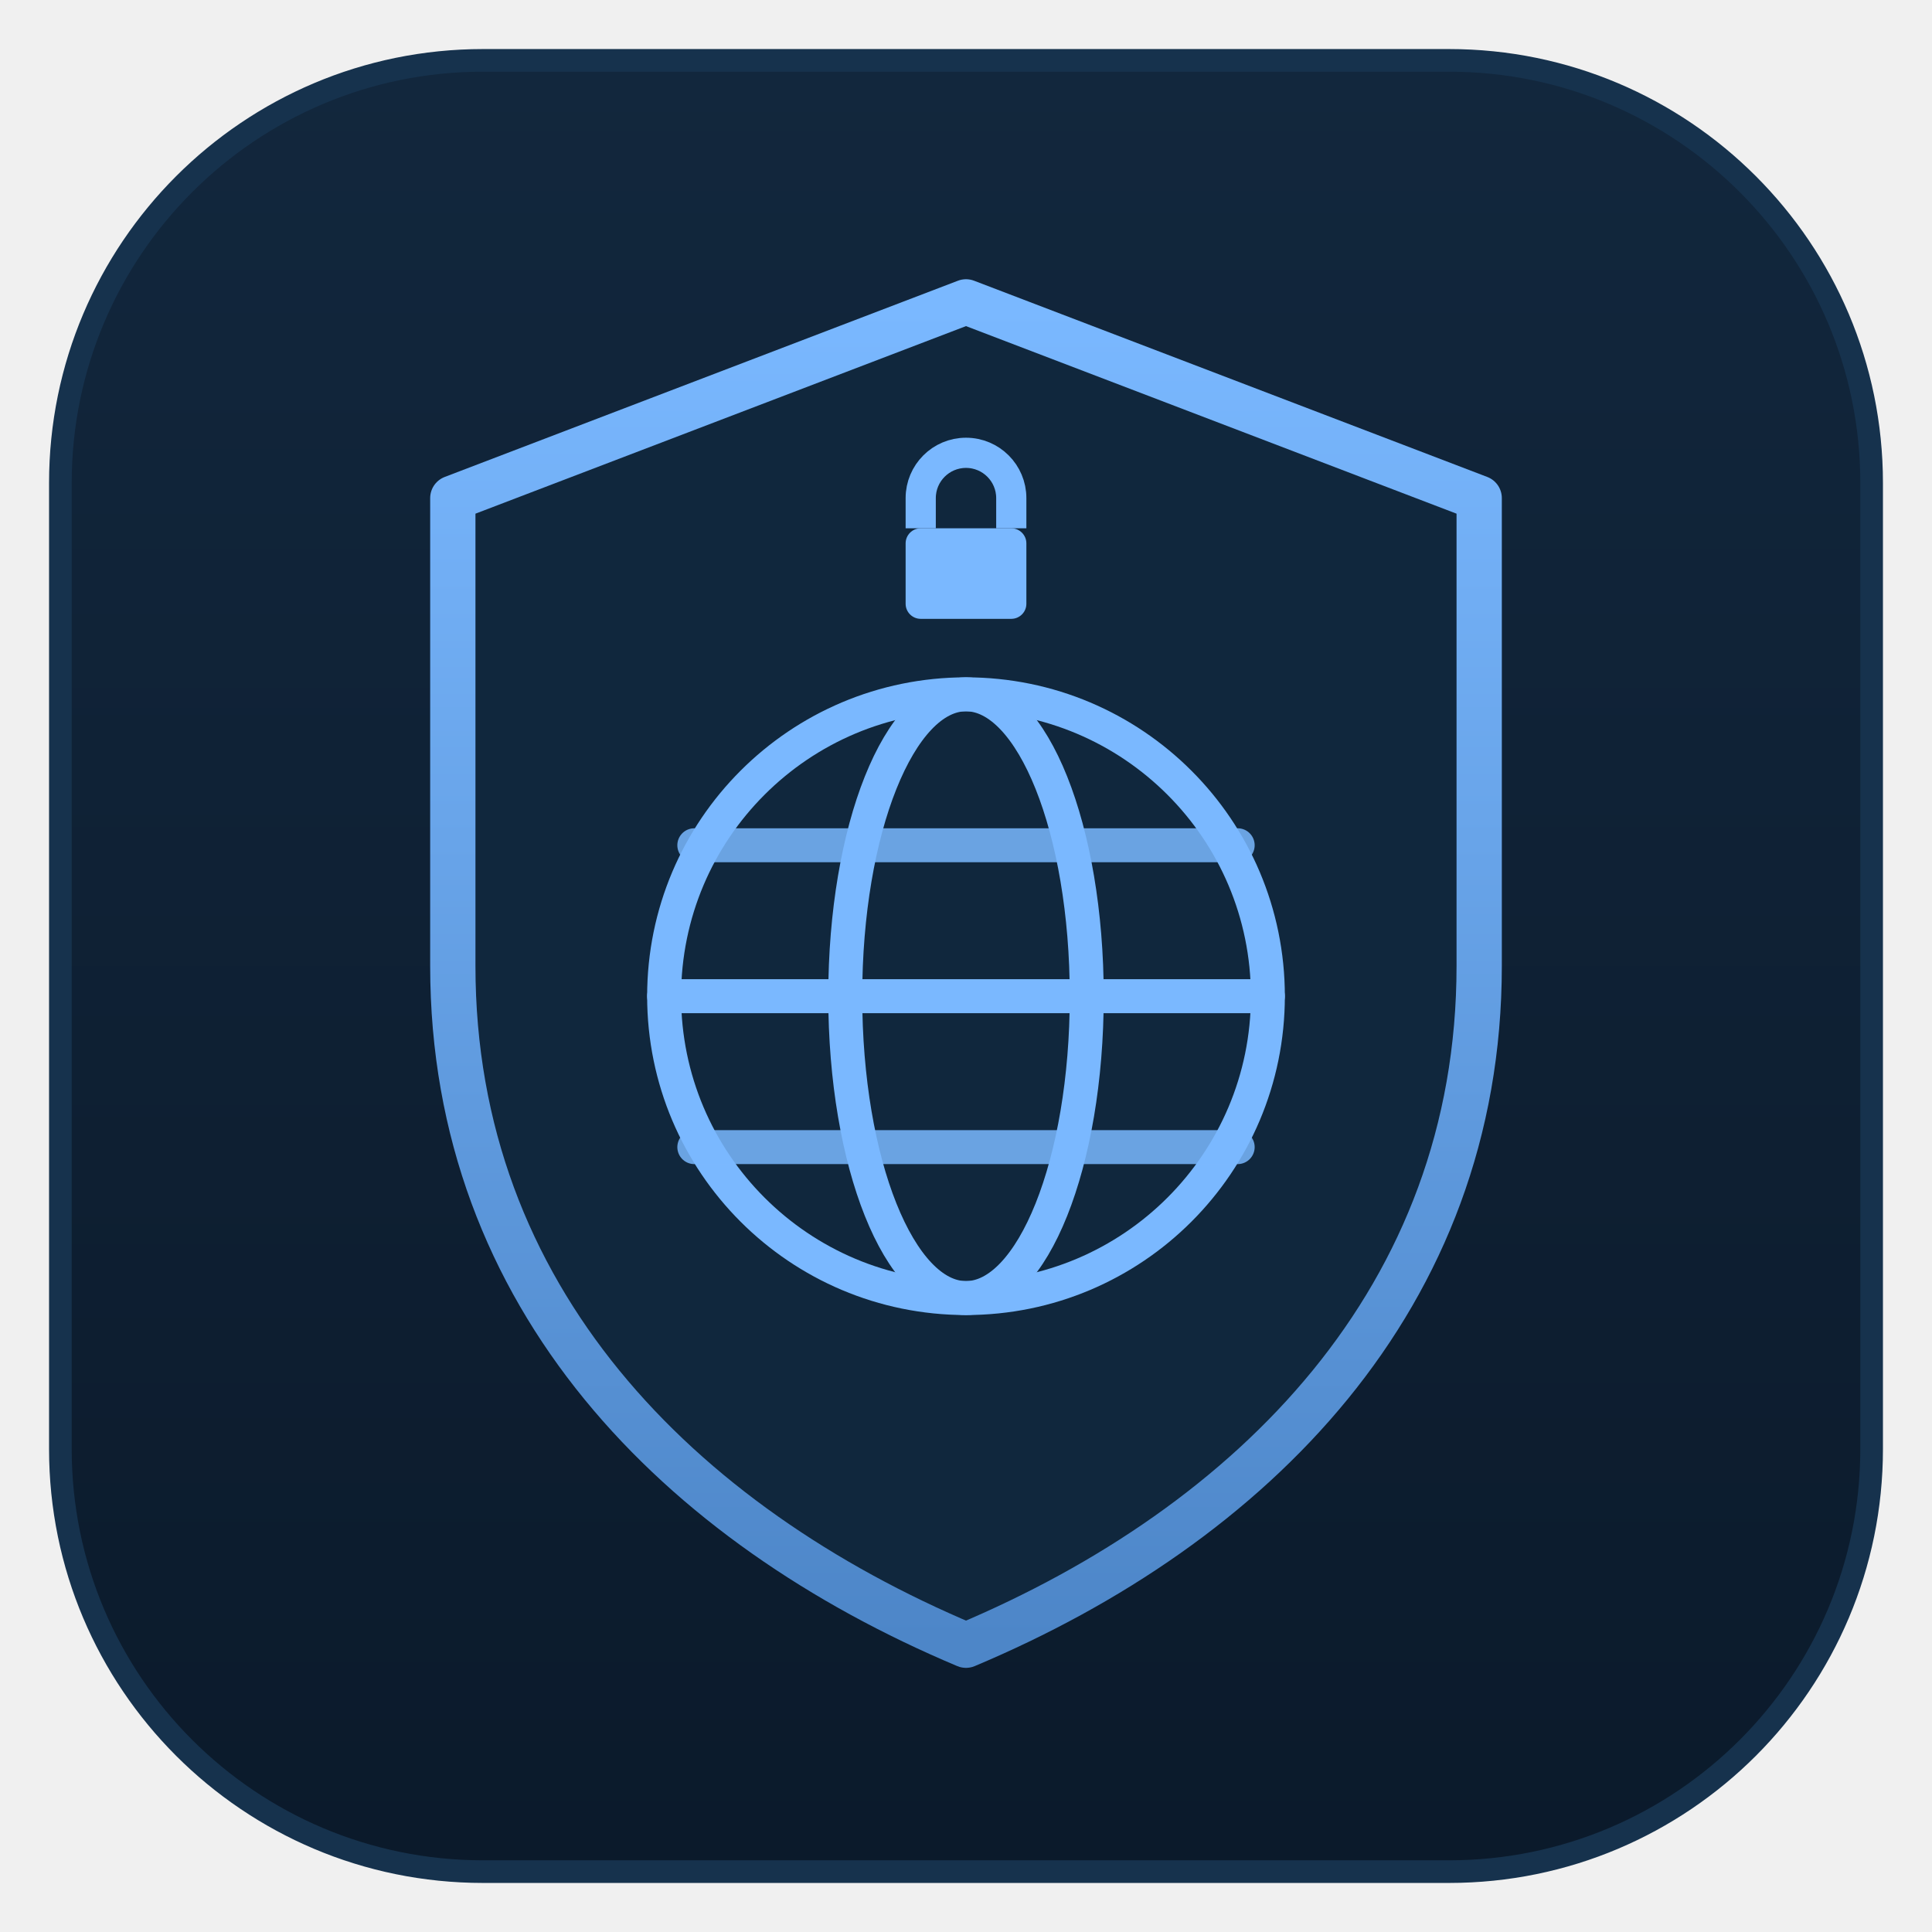
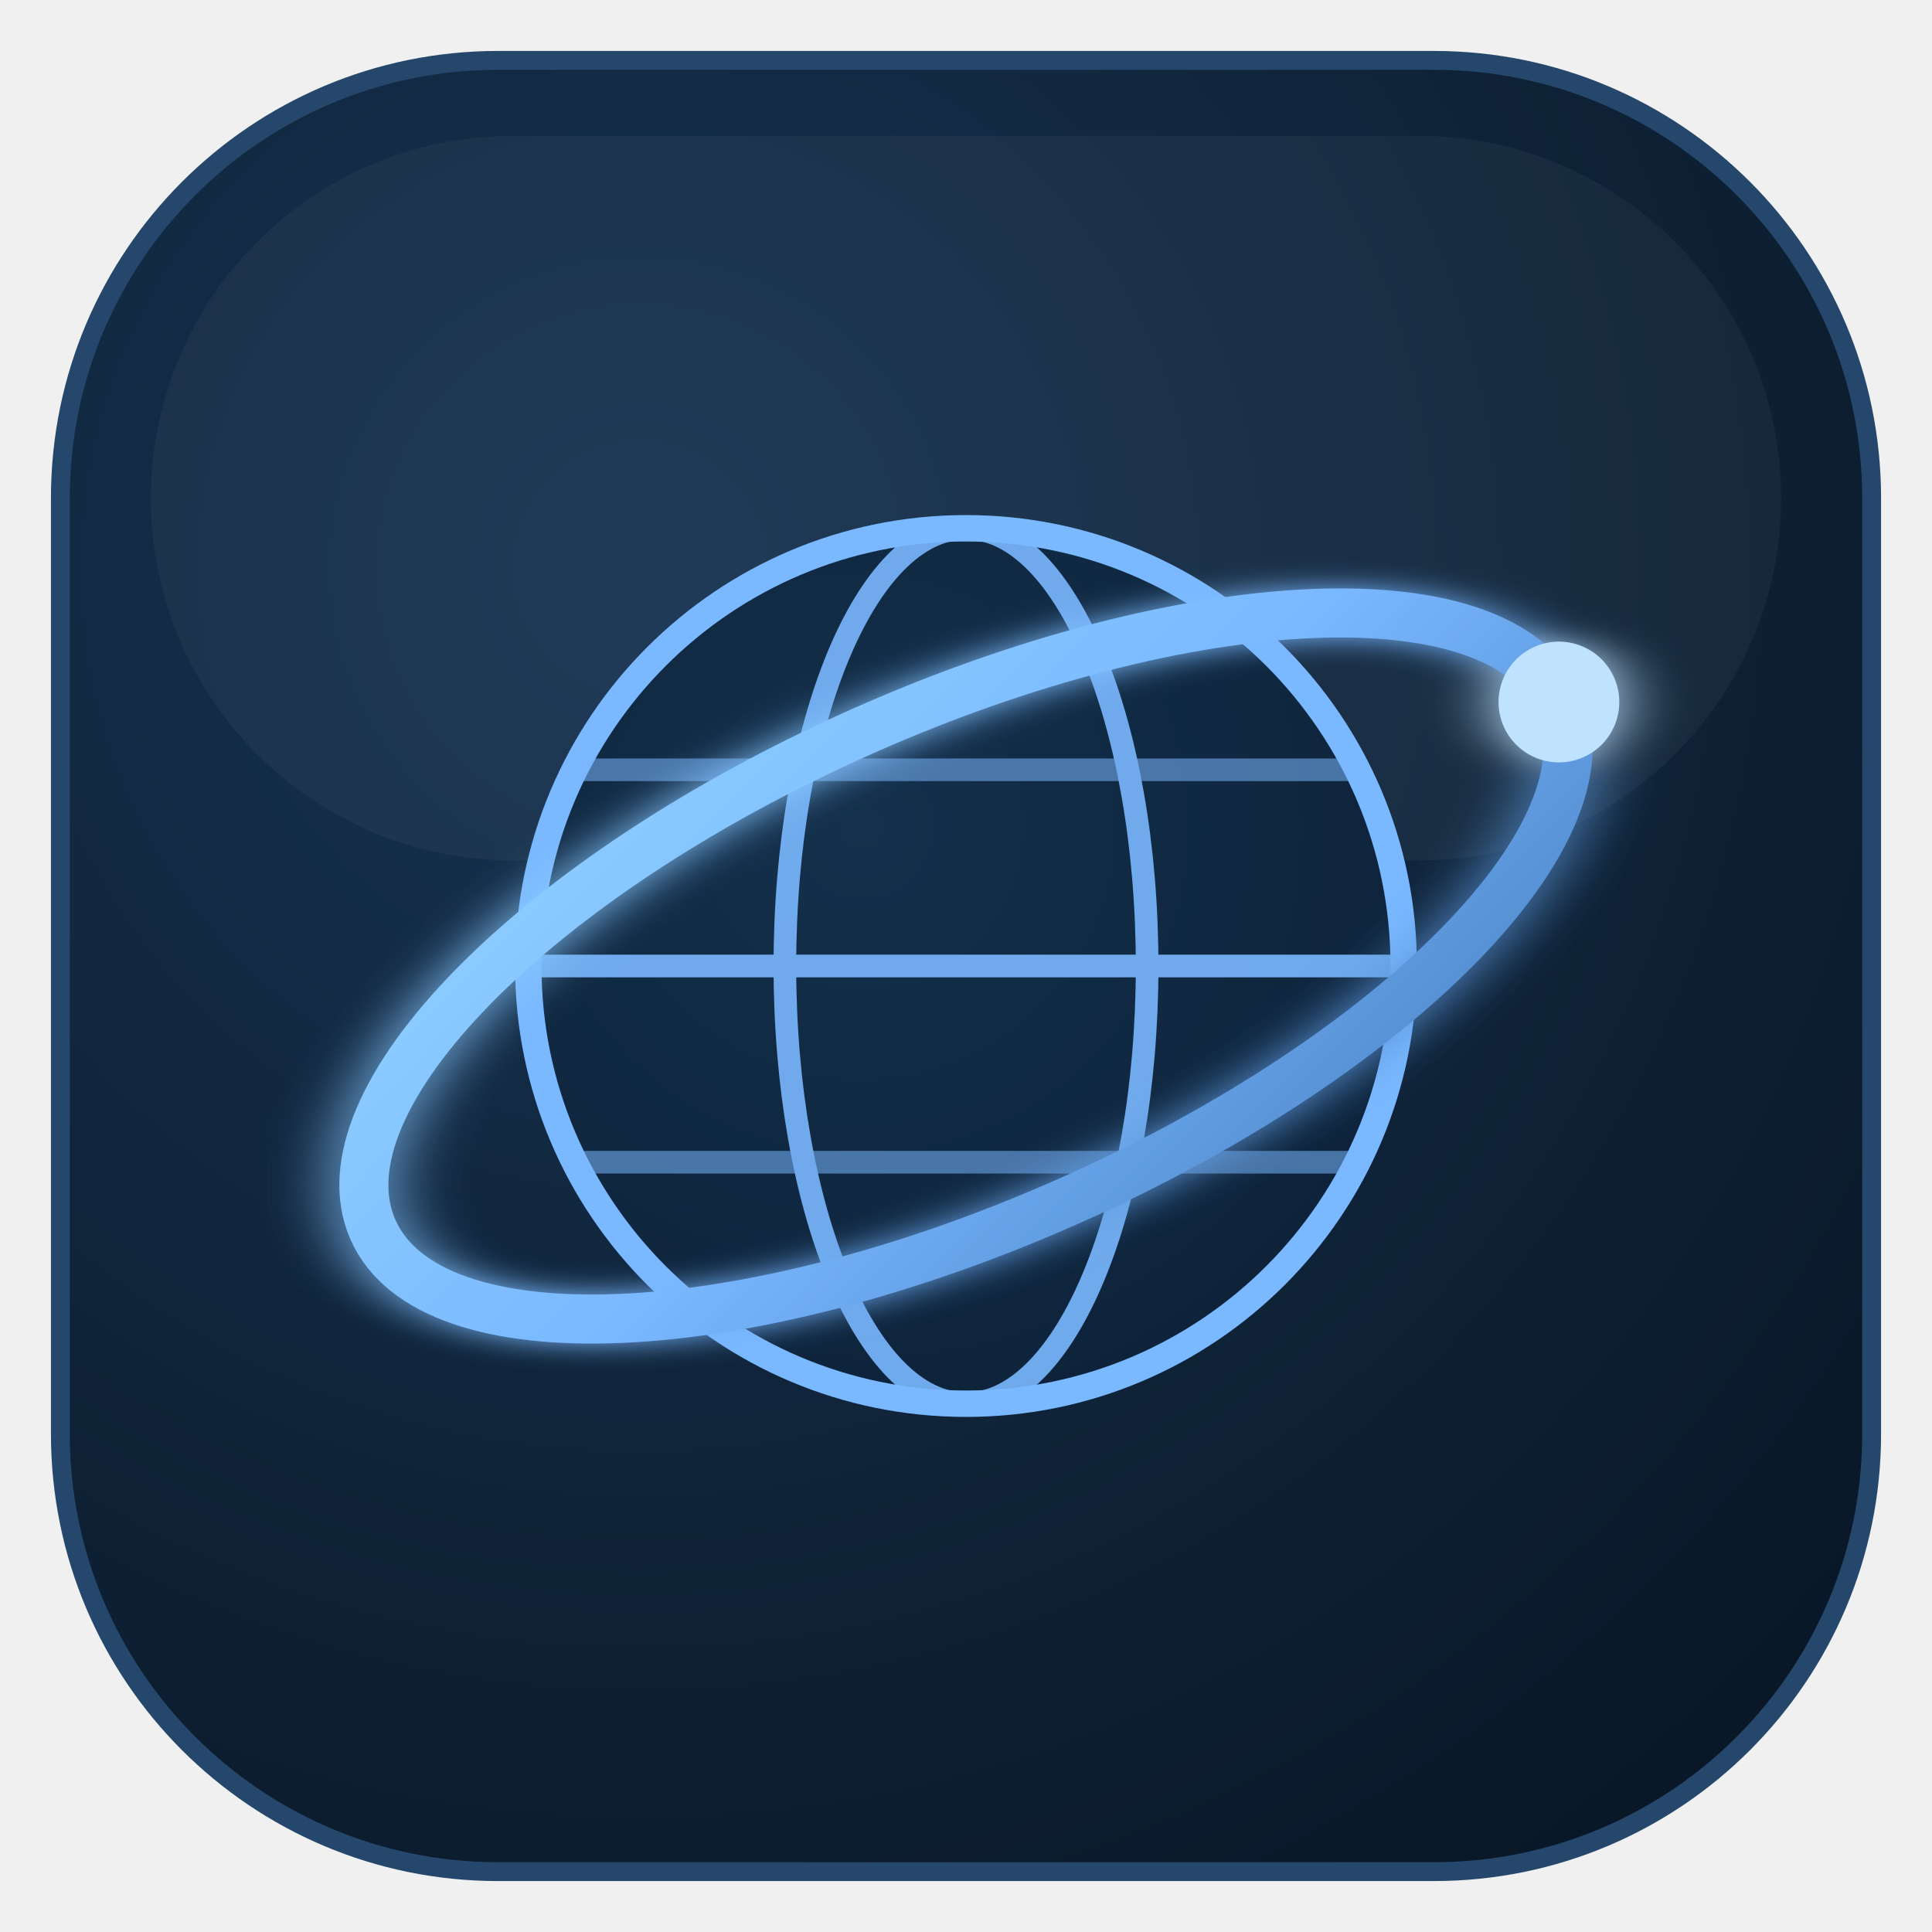
<svg xmlns="http://www.w3.org/2000/svg" viewBox="0 0 256 256" width="256" height="256" role="img" aria-label="IRN Browser">
  <defs>
-     <linearGradient id="bg" x1="0" y1="0" x2="0" y2="1">
-       <stop offset="0" stop-color="#12273d" />
-       <stop offset="1" stop-color="#0b1a2b" />
-     </linearGradient>
-     <linearGradient id="shield" x1="0" y1="0" x2="0" y2="1">
-       <stop offset="0" stop-color="#7ab8ff" />
+     <radialGradient id="badge" cx="0.32" cy="0.28" r="0.95">
+       <stop offset="0" stop-color="#173352" />
+       <stop offset="0.55" stop-color="#0f2338" />
+       <stop offset="1" stop-color="#081524" />
+     </radialGradient>
+     <linearGradient id="orbit" x1="0" y1="0" x2="1" y2="1">
+       <stop offset="0" stop-color="#8fd0ff" />
+       <stop offset="0.5" stop-color="#7ab8ff" />
      <stop offset="1" stop-color="#4d86c8" />
    </linearGradient>
+     <radialGradient id="globefill" cx="0.38" cy="0.34" r="0.85">
+       <stop offset="0" stop-color="#14304c" />
+       <stop offset="1" stop-color="#0c2036" />
+     </radialGradient>
+     <filter id="glow" x="-30%" y="-30%" width="160%" height="160%">
+       <feGaussianBlur stdDeviation="3.5" result="b" />
+       <feMerge>
+         <feMergeNode in="b" />
+         <feMergeNode in="SourceGraphic" />
+       </feMerge>
+     </filter>
  </defs>
-   <rect x="8" y="8" width="240" height="240" rx="56" fill="url(#bg)" stroke="#16324d" stroke-width="3" />
-   <path d="M128 40 L196 66 V128 C196 172 166 202 128 218 C90 202 60 172 60 128 V66 Z" fill="#10273d" stroke="url(#shield)" stroke-width="6" stroke-linejoin="round" />
-   <g fill="none" stroke="#7ab8ff" stroke-width="4.5" stroke-linecap="round">
-     <circle cx="128" cy="132" r="40" />
-     <line x1="88" y1="132" x2="168" y2="132" />
-     <path d="M92 112 H164" opacity="0.85" />
-     <path d="M92 152 H164" opacity="0.85" />
-     <ellipse cx="128" cy="132" rx="16" ry="40" />
-   </g>
-   <g fill="#7ab8ff">
-     <rect x="120" y="70" width="16" height="12" rx="2" />
-     <path d="M122 70 v-4 a6 6 0 0 1 12 0 v4" fill="none" stroke="#7ab8ff" stroke-width="4" />
+   <rect x="8" y="8" width="240" height="240" rx="58" fill="url(#badge)" stroke="#25476b" stroke-width="2.5" />
+   <rect x="20" y="18" width="216" height="96" rx="48" fill="#ffffff" opacity="0.04" />
+   <g transform="translate(128 128)">
+     <circle r="58" fill="url(#globefill)" stroke="#7ab8ff" stroke-width="3.5" />
+     <g fill="none" stroke="#7ab8ff" stroke-width="3" stroke-linecap="round" opacity="0.9">
+       <line x1="-58" y1="0" x2="58" y2="0" />
+       <path d="M-52 -26 H52" opacity="0.6" />
+       <path d="M-52 26 H52" opacity="0.6" />
+       <ellipse rx="24" ry="58" />
+     </g>
+     <g transform="rotate(-24)" filter="url(#glow)">
+       <ellipse rx="86" ry="34" fill="none" stroke="url(#orbit)" stroke-width="6.5" />
+       <circle cx="86" cy="0" r="8" fill="#bfe2ff" />
+     </g>
  </g>
</svg>
